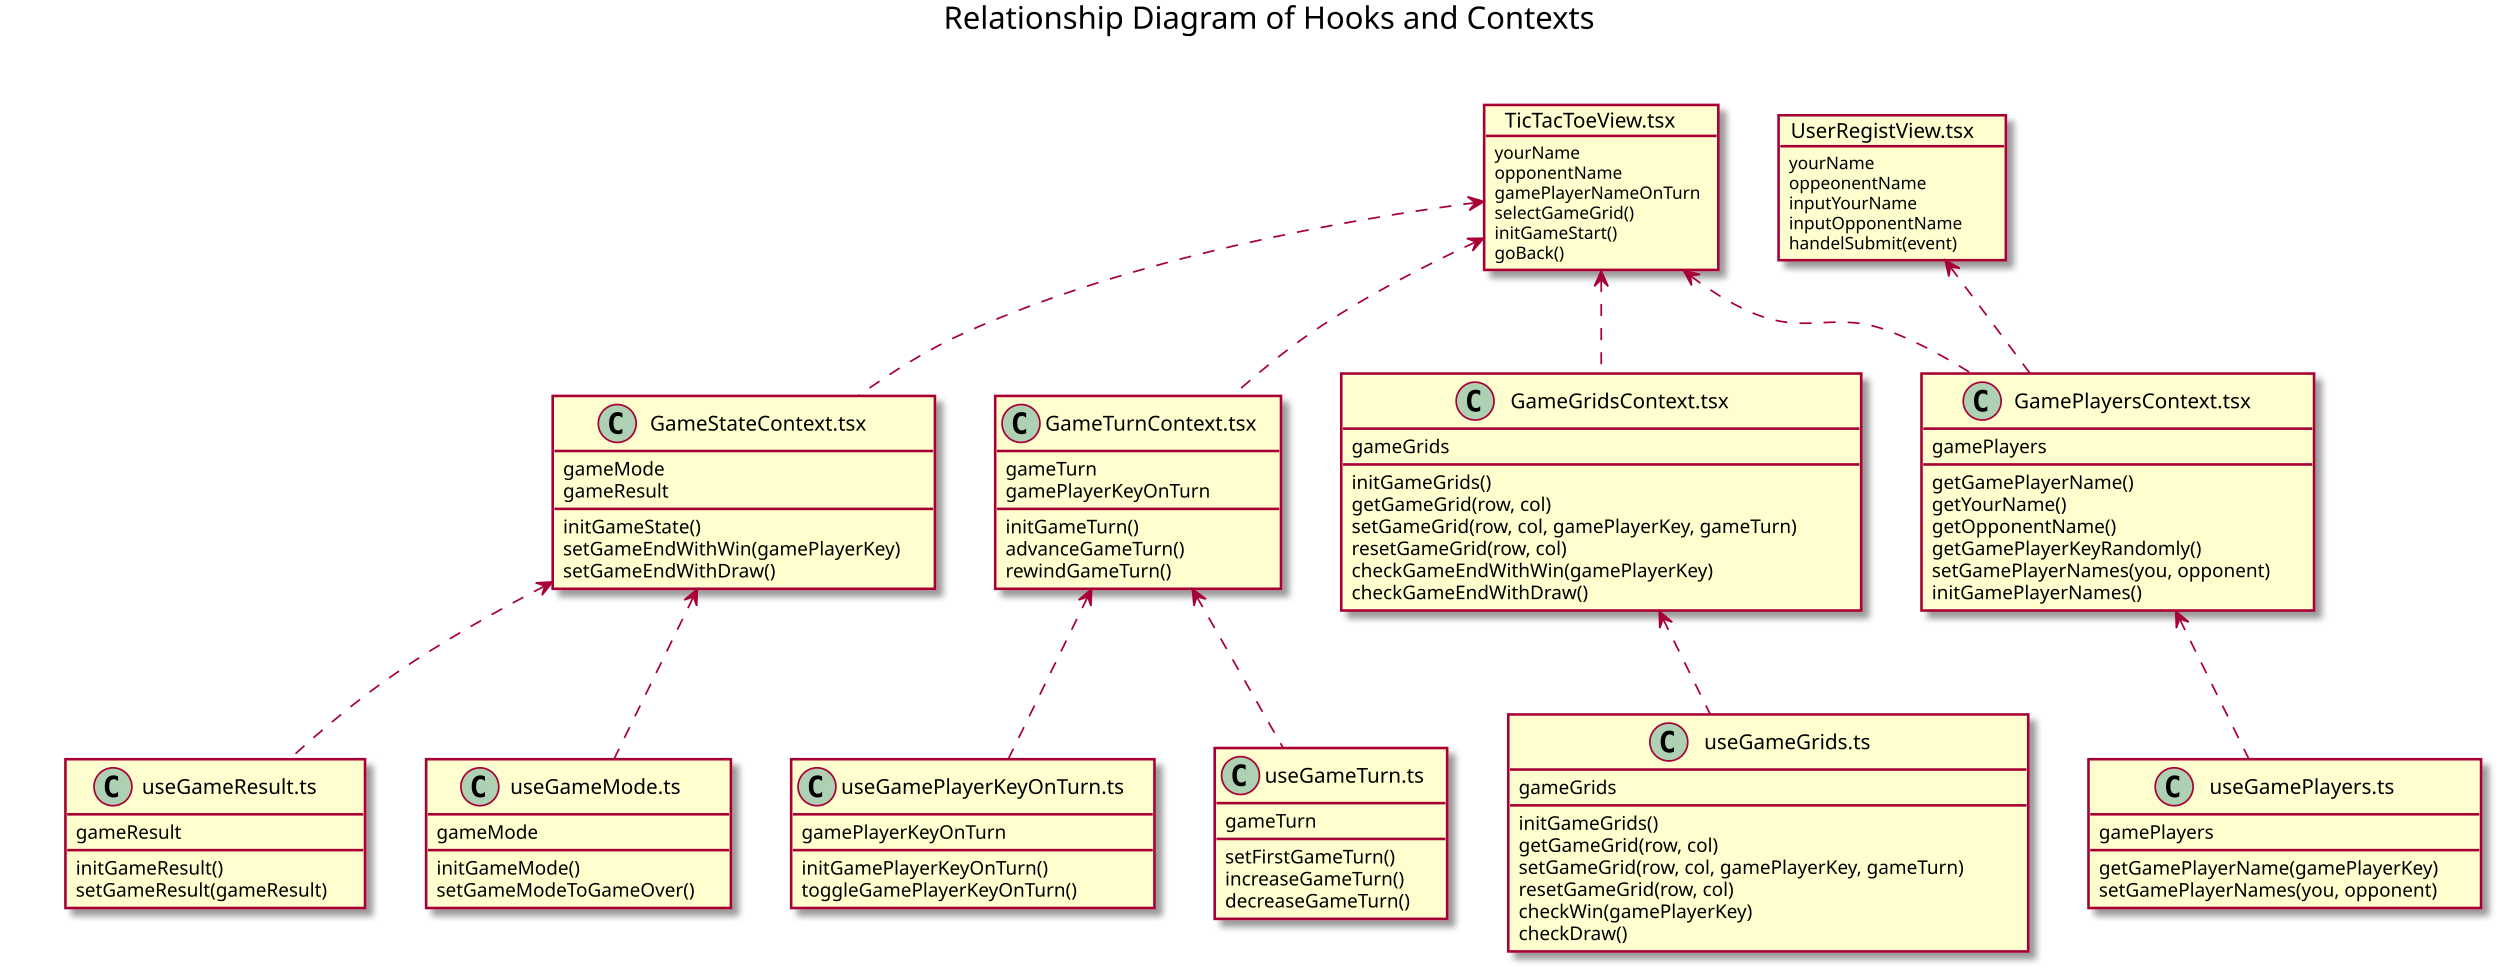
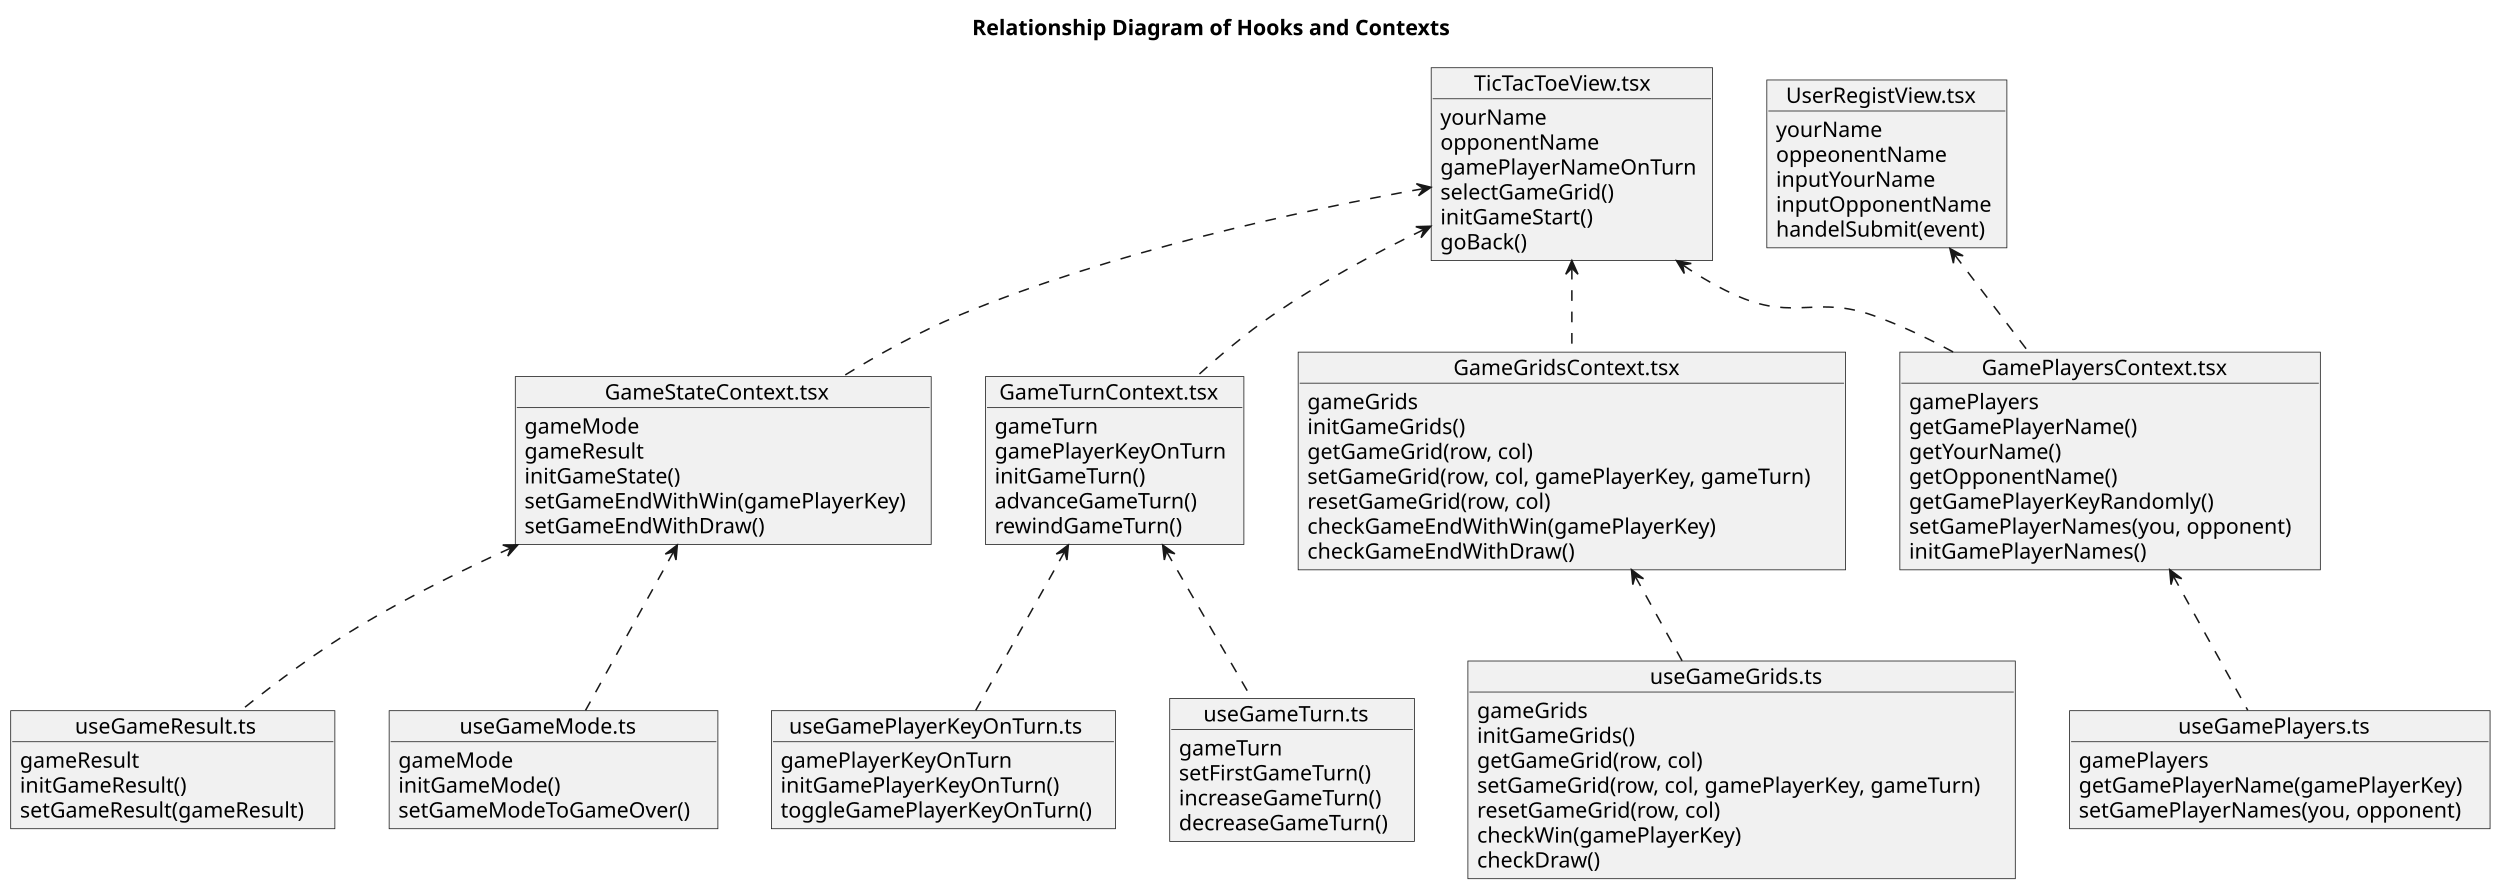
- <svg xmlns="http://www.w3.org/2000/svg" contentScriptType="application/ecmascript" contentStyleType="text/css" height="563px" preserveAspectRatio="none" style="width:1452px;height:563px;" version="1.1" viewBox="0 0 1452 563" width="1452px" zoomAndPan="magnify">
-   <defs>
-     <filter height="300%" id="fveenha0bx0dg" width="300%" x="-1" y="-1">
-       <feGaussianBlur result="blurOut" stdDeviation="2.0" />
-       <feColorMatrix in="blurOut" result="blurOut2" type="matrix" values="0 0 0 0 0 0 0 0 0 0 0 0 0 0 0 0 0 0 .4 0" />
-       <feOffset dx="4.0" dy="4.0" in="blurOut2" result="blurOut3" />
-       <feBlend in="SourceGraphic" in2="blurOut3" mode="normal" />
-     </filter>
-   </defs>
+ <svg xmlns="http://www.w3.org/2000/svg" contentStyleType="text/css" height="581px" preserveAspectRatio="none" style="width:1635px;height:581px;background:#FFFFFF;" version="1.1" viewBox="0 0 1635 581" width="1635px" zoomAndPan="magnify">
+   <defs />
  <g>
-     <text fill="#000000" font-family="sans-serif" font-size="18" lengthAdjust="spacingAndGlyphs" textLength="395" x="548" y="16.708">Relationship Diagram of Hooks and Contexts</text>
-     <rect fill="#FEFECE" filter="url(#fveenha0bx0dg)" height="84.172" style="stroke: #A80036; stroke-width: 1.5;" width="132" x="1033" y="66.953" />
-     <text fill="#000000" font-family="sans-serif" font-size="12" lengthAdjust="spacingAndGlyphs" textLength="118" x="1040" y="80.092">UserRegistView.tsx</text>
-     <line style="stroke: #A80036; stroke-width: 1.5;" x1="1034" x2="1164" y1="84.922" y2="84.922" />
-     <text fill="#000000" font-family="sans-serif" font-size="10" lengthAdjust="spacingAndGlyphs" textLength="52" x="1039" y="98.204">yourName</text>
-     <text fill="#000000" font-family="sans-serif" font-size="10" lengthAdjust="spacingAndGlyphs" textLength="82" x="1039" y="109.845">oppeonentName</text>
-     <text fill="#000000" font-family="sans-serif" font-size="10" lengthAdjust="spacingAndGlyphs" textLength="77" x="1039" y="121.485">inputYourName</text>
-     <text fill="#000000" font-family="sans-serif" font-size="10" lengthAdjust="spacingAndGlyphs" textLength="102" x="1039" y="133.126">inputOpponentName</text>
-     <text fill="#000000" font-family="sans-serif" font-size="10" lengthAdjust="spacingAndGlyphs" textLength="103" x="1039" y="144.767">handelSubmit(event)</text>
-     <rect fill="#FEFECE" filter="url(#fveenha0bx0dg)" height="95.812" style="stroke: #A80036; stroke-width: 1.5;" width="136" x="862" y="60.953" />
-     <text fill="#000000" font-family="sans-serif" font-size="12" lengthAdjust="spacingAndGlyphs" textLength="112" x="874" y="74.092">TicTacToeView.tsx</text>
-     <line style="stroke: #A80036; stroke-width: 1.5;" x1="863" x2="997" y1="78.922" y2="78.922" />
-     <text fill="#000000" font-family="sans-serif" font-size="10" lengthAdjust="spacingAndGlyphs" textLength="52" x="868" y="92.204">yourName</text>
-     <text fill="#000000" font-family="sans-serif" font-size="10" lengthAdjust="spacingAndGlyphs" textLength="76" x="868" y="103.845">opponentName</text>
-     <text fill="#000000" font-family="sans-serif" font-size="10" lengthAdjust="spacingAndGlyphs" textLength="124" x="868" y="115.485">gamePlayerNameOnTurn</text>
-     <text fill="#000000" font-family="sans-serif" font-size="10" lengthAdjust="spacingAndGlyphs" textLength="86" x="868" y="127.126">selectGameGrid()</text>
-     <text fill="#000000" font-family="sans-serif" font-size="10" lengthAdjust="spacingAndGlyphs" textLength="77" x="868" y="138.767">initGameStart()</text>
-     <text fill="#000000" font-family="sans-serif" font-size="10" lengthAdjust="spacingAndGlyphs" textLength="43" x="868" y="150.407">goBack()</text>
-     <rect fill="#FEFECE" filter="url(#fveenha0bx0dg)" height="137.633" id="GameGridsContext" style="stroke: #A80036; stroke-width: 1.5;" width="302" x="779" y="216.953" />
-     <ellipse cx="856.75" cy="232.953" fill="#ADD1B2" rx="11" ry="11" style="stroke: #A80036; stroke-width: 1.0;" />
-     <path d="M859.719,238.594 Q859.141,238.891 858.5,239.031 Q857.859,239.188 857.156,239.188 Q854.656,239.188 853.328,237.547 Q852.016,235.891 852.016,232.766 Q852.016,229.641 853.328,227.984 Q854.656,226.328 857.156,226.328 Q857.859,226.328 858.5,226.484 Q859.156,226.641 859.719,226.938 L859.719,229.656 Q859.094,229.078 858.5,228.812 Q857.906,228.531 857.281,228.531 Q855.938,228.531 855.25,229.609 Q854.562,230.672 854.562,232.766 Q854.562,234.859 855.25,235.938 Q855.938,237 857.281,237 Q857.906,237 858.5,236.734 Q859.094,236.453 859.719,235.875 L859.719,238.594 Z " />
-     <text fill="#000000" font-family="sans-serif" font-size="12" lengthAdjust="spacingAndGlyphs" textLength="138" x="877.25" y="237.107">GameGridsContext.tsx</text>
-     <line style="stroke: #A80036; stroke-width: 1.5;" x1="780" x2="1080" y1="248.953" y2="248.953" />
-     <text fill="#000000" font-family="sans-serif" font-size="11" lengthAdjust="spacingAndGlyphs" textLength="63" x="785" y="263.164">gameGrids</text>
-     <line style="stroke: #A80036; stroke-width: 1.5;" x1="780" x2="1080" y1="269.758" y2="269.758" />
-     <text fill="#000000" font-family="sans-serif" font-size="11" lengthAdjust="spacingAndGlyphs" textLength="90" x="785" y="283.968">initGameGrids()</text>
-     <text fill="#000000" font-family="sans-serif" font-size="11" lengthAdjust="spacingAndGlyphs" textLength="129" x="785" y="296.773">getGameGrid(row, col)</text>
-     <text fill="#000000" font-family="sans-serif" font-size="11" lengthAdjust="spacingAndGlyphs" textLength="290" x="785" y="309.578">setGameGrid(row, col, gamePlayerKey, gameTurn)</text>
-     <text fill="#000000" font-family="sans-serif" font-size="11" lengthAdjust="spacingAndGlyphs" textLength="141" x="785" y="322.382">resetGameGrid(row, col)</text>
-     <text fill="#000000" font-family="sans-serif" font-size="11" lengthAdjust="spacingAndGlyphs" textLength="224" x="785" y="335.187">checkGameEndWithWin(gamePlayerKey)</text>
-     <text fill="#000000" font-family="sans-serif" font-size="11" lengthAdjust="spacingAndGlyphs" textLength="147" x="785" y="347.992">checkGameEndWithDraw()</text>
-     <rect fill="#FEFECE" filter="url(#fveenha0bx0dg)" height="137.633" id="GamePlayersContext" style="stroke: #A80036; stroke-width: 1.5;" width="228" x="1116" y="216.953" />
-     <ellipse cx="1151.25" cy="232.953" fill="#ADD1B2" rx="11" ry="11" style="stroke: #A80036; stroke-width: 1.0;" />
-     <path d="M1154.219,238.594 Q1153.641,238.891 1153,239.031 Q1152.359,239.188 1151.656,239.188 Q1149.156,239.188 1147.828,237.547 Q1146.516,235.891 1146.516,232.766 Q1146.516,229.641 1147.828,227.984 Q1149.156,226.328 1151.656,226.328 Q1152.359,226.328 1153,226.484 Q1153.656,226.641 1154.219,226.938 L1154.219,229.656 Q1153.594,229.078 1153,228.812 Q1152.406,228.531 1151.781,228.531 Q1150.438,228.531 1149.75,229.609 Q1149.062,230.672 1149.062,232.766 Q1149.062,234.859 1149.75,235.938 Q1150.438,237 1151.781,237 Q1152.406,237 1153,236.734 Q1153.594,236.453 1154.219,235.875 L1154.219,238.594 Z " />
-     <text fill="#000000" font-family="sans-serif" font-size="12" lengthAdjust="spacingAndGlyphs" textLength="151" x="1169.75" y="237.107">GamePlayersContext.tsx</text>
-     <line style="stroke: #A80036; stroke-width: 1.5;" x1="1117" x2="1343" y1="248.953" y2="248.953" />
-     <text fill="#000000" font-family="sans-serif" font-size="11" lengthAdjust="spacingAndGlyphs" textLength="74" x="1122" y="263.164">gamePlayers</text>
-     <line style="stroke: #A80036; stroke-width: 1.5;" x1="1117" x2="1343" y1="269.758" y2="269.758" />
-     <text fill="#000000" font-family="sans-serif" font-size="11" lengthAdjust="spacingAndGlyphs" textLength="128" x="1122" y="283.968">getGamePlayerName()</text>
-     <text fill="#000000" font-family="sans-serif" font-size="11" lengthAdjust="spacingAndGlyphs" textLength="85" x="1122" y="296.773">getYourName()</text>
-     <text fill="#000000" font-family="sans-serif" font-size="11" lengthAdjust="spacingAndGlyphs" textLength="114" x="1122" y="309.578">getOpponentName()</text>
-     <text fill="#000000" font-family="sans-serif" font-size="11" lengthAdjust="spacingAndGlyphs" textLength="170" x="1122" y="322.382">getGamePlayerKeyRandomly()</text>
-     <text fill="#000000" font-family="sans-serif" font-size="11" lengthAdjust="spacingAndGlyphs" textLength="216" x="1122" y="335.187">setGamePlayerNames(you, opponent)</text>
-     <text fill="#000000" font-family="sans-serif" font-size="11" lengthAdjust="spacingAndGlyphs" textLength="134" x="1122" y="347.992">initGamePlayerNames()</text>
-     <rect fill="#FEFECE" filter="url(#fveenha0bx0dg)" height="112.023" id="GameStateContext" style="stroke: #A80036; stroke-width: 1.5;" width="222" x="321" y="229.953" />
-     <ellipse cx="358.5" cy="245.953" fill="#ADD1B2" rx="11" ry="11" style="stroke: #A80036; stroke-width: 1.0;" />
-     <path d="M361.469,251.594 Q360.891,251.891 360.25,252.031 Q359.609,252.188 358.906,252.188 Q356.406,252.188 355.078,250.547 Q353.766,248.891 353.766,245.766 Q353.766,242.641 355.078,240.984 Q356.406,239.328 358.906,239.328 Q359.609,239.328 360.25,239.484 Q360.906,239.641 361.469,239.938 L361.469,242.656 Q360.844,242.078 360.25,241.812 Q359.656,241.531 359.031,241.531 Q357.688,241.531 357,242.609 Q356.312,243.672 356.312,245.766 Q356.312,247.859 357,248.938 Q357.688,250 359.031,250 Q359.656,250 360.25,249.734 Q360.844,249.453 361.469,248.875 L361.469,251.594 Z " />
-     <text fill="#000000" font-family="sans-serif" font-size="12" lengthAdjust="spacingAndGlyphs" textLength="140" x="377.5" y="250.107">GameStateContext.tsx</text>
-     <line style="stroke: #A80036; stroke-width: 1.5;" x1="322" x2="542" y1="261.953" y2="261.953" />
-     <text fill="#000000" font-family="sans-serif" font-size="11" lengthAdjust="spacingAndGlyphs" textLength="62" x="327" y="276.164">gameMode</text>
-     <text fill="#000000" font-family="sans-serif" font-size="11" lengthAdjust="spacingAndGlyphs" textLength="67" x="327" y="288.968">gameResult</text>
-     <line style="stroke: #A80036; stroke-width: 1.5;" x1="322" x2="542" y1="295.562" y2="295.562" />
-     <text fill="#000000" font-family="sans-serif" font-size="11" lengthAdjust="spacingAndGlyphs" textLength="89" x="327" y="309.773">initGameState()</text>
-     <text fill="#000000" font-family="sans-serif" font-size="11" lengthAdjust="spacingAndGlyphs" textLength="210" x="327" y="322.578">setGameEndWithWin(gamePlayerKey)</text>
-     <text fill="#000000" font-family="sans-serif" font-size="11" lengthAdjust="spacingAndGlyphs" textLength="133" x="327" y="335.382">setGameEndWithDraw()</text>
-     <rect fill="#FEFECE" filter="url(#fveenha0bx0dg)" height="112.023" id="GameTurnContext" style="stroke: #A80036; stroke-width: 1.5;" width="166" x="578" y="229.953" />
-     <ellipse cx="593" cy="245.953" fill="#ADD1B2" rx="11" ry="11" style="stroke: #A80036; stroke-width: 1.0;" />
-     <path d="M595.969,251.594 Q595.391,251.891 594.75,252.031 Q594.109,252.188 593.406,252.188 Q590.906,252.188 589.578,250.547 Q588.266,248.891 588.266,245.766 Q588.266,242.641 589.578,240.984 Q590.906,239.328 593.406,239.328 Q594.109,239.328 594.75,239.484 Q595.406,239.641 595.969,239.938 L595.969,242.656 Q595.344,242.078 594.75,241.812 Q594.156,241.531 593.531,241.531 Q592.188,241.531 591.5,242.609 Q590.812,243.672 590.812,245.766 Q590.812,247.859 591.5,248.938 Q592.188,250 593.531,250 Q594.156,250 594.75,249.734 Q595.344,249.453 595.969,248.875 L595.969,251.594 Z " />
-     <text fill="#000000" font-family="sans-serif" font-size="12" lengthAdjust="spacingAndGlyphs" textLength="134" x="607" y="250.107">GameTurnContext.tsx</text>
-     <line style="stroke: #A80036; stroke-width: 1.5;" x1="579" x2="743" y1="261.953" y2="261.953" />
-     <text fill="#000000" font-family="sans-serif" font-size="11" lengthAdjust="spacingAndGlyphs" textLength="58" x="584" y="276.164">gameTurn</text>
-     <text fill="#000000" font-family="sans-serif" font-size="11" lengthAdjust="spacingAndGlyphs" textLength="129" x="584" y="288.968">gamePlayerKeyOnTurn</text>
-     <line style="stroke: #A80036; stroke-width: 1.5;" x1="579" x2="743" y1="295.562" y2="295.562" />
-     <text fill="#000000" font-family="sans-serif" font-size="11" lengthAdjust="spacingAndGlyphs" textLength="85" x="584" y="309.773">initGameTurn()</text>
-     <text fill="#000000" font-family="sans-serif" font-size="11" lengthAdjust="spacingAndGlyphs" textLength="115" x="584" y="322.578">advanceGameTurn()</text>
-     <text fill="#000000" font-family="sans-serif" font-size="11" lengthAdjust="spacingAndGlyphs" textLength="106" x="584" y="335.382">rewindGameTurn()</text>
-     <rect fill="#FEFECE" filter="url(#fveenha0bx0dg)" height="137.633" id="useGameGrids" style="stroke: #A80036; stroke-width: 1.5;" width="302" x="876" y="414.953" />
-     <ellipse cx="969.25" cy="430.953" fill="#ADD1B2" rx="11" ry="11" style="stroke: #A80036; stroke-width: 1.0;" />
-     <path d="M972.219,436.594 Q971.641,436.891 971,437.031 Q970.359,437.188 969.656,437.188 Q967.156,437.188 965.828,435.547 Q964.516,433.891 964.516,430.766 Q964.516,427.641 965.828,425.984 Q967.156,424.328 969.656,424.328 Q970.359,424.328 971,424.484 Q971.656,424.641 972.219,424.938 L972.219,427.656 Q971.594,427.078 971,426.812 Q970.406,426.531 969.781,426.531 Q968.438,426.531 967.75,427.609 Q967.062,428.672 967.062,430.766 Q967.062,432.859 967.75,433.938 Q968.438,435 969.781,435 Q970.406,435 971,434.734 Q971.594,434.453 972.219,433.875 L972.219,436.594 Z " />
-     <text fill="#000000" font-family="sans-serif" font-size="12" lengthAdjust="spacingAndGlyphs" textLength="107" x="989.75" y="435.107">useGameGrids.ts</text>
-     <line style="stroke: #A80036; stroke-width: 1.5;" x1="877" x2="1177" y1="446.953" y2="446.953" />
-     <text fill="#000000" font-family="sans-serif" font-size="11" lengthAdjust="spacingAndGlyphs" textLength="63" x="882" y="461.164">gameGrids</text>
-     <line style="stroke: #A80036; stroke-width: 1.5;" x1="877" x2="1177" y1="467.758" y2="467.758" />
-     <text fill="#000000" font-family="sans-serif" font-size="11" lengthAdjust="spacingAndGlyphs" textLength="90" x="882" y="481.968">initGameGrids()</text>
-     <text fill="#000000" font-family="sans-serif" font-size="11" lengthAdjust="spacingAndGlyphs" textLength="129" x="882" y="494.773">getGameGrid(row, col)</text>
-     <text fill="#000000" font-family="sans-serif" font-size="11" lengthAdjust="spacingAndGlyphs" textLength="290" x="882" y="507.578">setGameGrid(row, col, gamePlayerKey, gameTurn)</text>
-     <text fill="#000000" font-family="sans-serif" font-size="11" lengthAdjust="spacingAndGlyphs" textLength="141" x="882" y="520.382">resetGameGrid(row, col)</text>
-     <text fill="#000000" font-family="sans-serif" font-size="11" lengthAdjust="spacingAndGlyphs" textLength="146" x="882" y="533.187">checkWin(gamePlayerKey)</text>
-     <text fill="#000000" font-family="sans-serif" font-size="11" lengthAdjust="spacingAndGlyphs" textLength="69" x="882" y="545.992">checkDraw()</text>
-     <rect fill="#FEFECE" filter="url(#fveenha0bx0dg)" height="86.414" id="useGamePlayers" style="stroke: #A80036; stroke-width: 1.5;" width="228" x="1213" y="440.953" />
-     <ellipse cx="1262.75" cy="456.953" fill="#ADD1B2" rx="11" ry="11" style="stroke: #A80036; stroke-width: 1.0;" />
-     <path d="M1265.719,462.594 Q1265.141,462.891 1264.5,463.031 Q1263.859,463.188 1263.156,463.188 Q1260.656,463.188 1259.328,461.547 Q1258.016,459.891 1258.016,456.766 Q1258.016,453.641 1259.328,451.984 Q1260.656,450.328 1263.156,450.328 Q1263.859,450.328 1264.5,450.484 Q1265.156,450.641 1265.719,450.938 L1265.719,453.656 Q1265.094,453.078 1264.5,452.812 Q1263.906,452.531 1263.281,452.531 Q1261.938,452.531 1261.25,453.609 Q1260.562,454.672 1260.562,456.766 Q1260.562,458.859 1261.25,459.938 Q1261.938,461 1263.281,461 Q1263.906,461 1264.5,460.734 Q1265.094,460.453 1265.719,459.875 L1265.719,462.594 Z " />
-     <text fill="#000000" font-family="sans-serif" font-size="12" lengthAdjust="spacingAndGlyphs" textLength="120" x="1283.25" y="461.107">useGamePlayers.ts</text>
-     <line style="stroke: #A80036; stroke-width: 1.5;" x1="1214" x2="1440" y1="472.953" y2="472.953" />
-     <text fill="#000000" font-family="sans-serif" font-size="11" lengthAdjust="spacingAndGlyphs" textLength="74" x="1219" y="487.164">gamePlayers</text>
-     <line style="stroke: #A80036; stroke-width: 1.5;" x1="1214" x2="1440" y1="493.758" y2="493.758" />
-     <text fill="#000000" font-family="sans-serif" font-size="11" lengthAdjust="spacingAndGlyphs" textLength="215" x="1219" y="507.968">getGamePlayerName(gamePlayerKey)</text>
-     <text fill="#000000" font-family="sans-serif" font-size="11" lengthAdjust="spacingAndGlyphs" textLength="216" x="1219" y="520.773">setGamePlayerNames(you, opponent)</text>
-     <rect fill="#FEFECE" filter="url(#fveenha0bx0dg)" height="86.414" id="useGameMode" style="stroke: #A80036; stroke-width: 1.5;" width="177" x="247.5" y="440.953" />
-     <ellipse cx="278.7" cy="456.953" fill="#ADD1B2" rx="11" ry="11" style="stroke: #A80036; stroke-width: 1.0;" />
-     <path d="M281.669,462.594 Q281.091,462.891 280.45,463.031 Q279.809,463.188 279.106,463.188 Q276.606,463.188 275.278,461.547 Q273.966,459.891 273.966,456.766 Q273.966,453.641 275.278,451.984 Q276.606,450.328 279.106,450.328 Q279.809,450.328 280.45,450.484 Q281.106,450.641 281.669,450.938 L281.669,453.656 Q281.044,453.078 280.45,452.812 Q279.856,452.531 279.231,452.531 Q277.887,452.531 277.2,453.609 Q276.512,454.672 276.512,456.766 Q276.512,458.859 277.2,459.938 Q277.887,461 279.231,461 Q279.856,461 280.45,460.734 Q281.044,460.453 281.669,459.875 L281.669,462.594 Z " />
-     <text fill="#000000" font-family="sans-serif" font-size="12" lengthAdjust="spacingAndGlyphs" textLength="109" x="296.3" y="461.107">useGameMode.ts</text>
-     <line style="stroke: #A80036; stroke-width: 1.5;" x1="248.5" x2="423.5" y1="472.953" y2="472.953" />
-     <text fill="#000000" font-family="sans-serif" font-size="11" lengthAdjust="spacingAndGlyphs" textLength="62" x="253.5" y="487.164">gameMode</text>
-     <line style="stroke: #A80036; stroke-width: 1.5;" x1="248.5" x2="423.5" y1="493.758" y2="493.758" />
-     <text fill="#000000" font-family="sans-serif" font-size="11" lengthAdjust="spacingAndGlyphs" textLength="89" x="253.5" y="507.968">initGameMode()</text>
-     <text fill="#000000" font-family="sans-serif" font-size="11" lengthAdjust="spacingAndGlyphs" textLength="165" x="253.5" y="520.773">setGameModeToGameOver()</text>
-     <rect fill="#FEFECE" filter="url(#fveenha0bx0dg)" height="86.414" id="useGameResult" style="stroke: #A80036; stroke-width: 1.5;" width="174" x="38" y="440.953" />
-     <ellipse cx="65.6" cy="456.953" fill="#ADD1B2" rx="11" ry="11" style="stroke: #A80036; stroke-width: 1.0;" />
-     <path d="M68.569,462.594 Q67.991,462.891 67.35,463.031 Q66.709,463.188 66.006,463.188 Q63.506,463.188 62.178,461.547 Q60.866,459.891 60.866,456.766 Q60.866,453.641 62.178,451.984 Q63.506,450.328 66.006,450.328 Q66.709,450.328 67.35,450.484 Q68.006,450.641 68.569,450.938 L68.569,453.656 Q67.944,453.078 67.35,452.812 Q66.756,452.531 66.131,452.531 Q64.787,452.531 64.1,453.609 Q63.413,454.672 63.413,456.766 Q63.413,458.859 64.1,459.938 Q64.787,461 66.131,461 Q66.756,461 67.35,460.734 Q67.944,460.453 68.569,459.875 L68.569,462.594 Z " />
-     <text fill="#000000" font-family="sans-serif" font-size="12" lengthAdjust="spacingAndGlyphs" textLength="114" x="82.4" y="461.107">useGameResult.ts</text>
-     <line style="stroke: #A80036; stroke-width: 1.5;" x1="39" x2="211" y1="472.953" y2="472.953" />
-     <text fill="#000000" font-family="sans-serif" font-size="11" lengthAdjust="spacingAndGlyphs" textLength="67" x="44" y="487.164">gameResult</text>
-     <line style="stroke: #A80036; stroke-width: 1.5;" x1="39" x2="211" y1="493.758" y2="493.758" />
-     <text fill="#000000" font-family="sans-serif" font-size="11" lengthAdjust="spacingAndGlyphs" textLength="94" x="44" y="507.968">initGameResult()</text>
-     <text fill="#000000" font-family="sans-serif" font-size="11" lengthAdjust="spacingAndGlyphs" textLength="162" x="44" y="520.773">setGameResult(gameResult)</text>
-     <rect fill="#FEFECE" filter="url(#fveenha0bx0dg)" height="99.219" id="useGameTurn" style="stroke: #A80036; stroke-width: 1.5;" width="135" x="705.5" y="434.453" />
-     <ellipse cx="720.5" cy="450.453" fill="#ADD1B2" rx="11" ry="11" style="stroke: #A80036; stroke-width: 1.0;" />
-     <path d="M723.469,456.094 Q722.891,456.391 722.25,456.531 Q721.609,456.688 720.906,456.688 Q718.406,456.688 717.078,455.047 Q715.766,453.391 715.766,450.266 Q715.766,447.141 717.078,445.484 Q718.406,443.828 720.906,443.828 Q721.609,443.828 722.25,443.984 Q722.906,444.141 723.469,444.438 L723.469,447.156 Q722.844,446.578 722.25,446.312 Q721.656,446.031 721.031,446.031 Q719.688,446.031 719,447.109 Q718.312,448.172 718.312,450.266 Q718.312,452.359 719,453.438 Q719.688,454.5 721.031,454.5 Q721.656,454.5 722.25,454.234 Q722.844,453.953 723.469,453.375 L723.469,456.094 Z " />
-     <text fill="#000000" font-family="sans-serif" font-size="12" lengthAdjust="spacingAndGlyphs" textLength="103" x="734.5" y="454.607">useGameTurn.ts</text>
-     <line style="stroke: #A80036; stroke-width: 1.5;" x1="706.5" x2="839.5" y1="466.453" y2="466.453" />
-     <text fill="#000000" font-family="sans-serif" font-size="11" lengthAdjust="spacingAndGlyphs" textLength="58" x="711.5" y="480.664">gameTurn</text>
-     <line style="stroke: #A80036; stroke-width: 1.5;" x1="706.5" x2="839.5" y1="487.258" y2="487.258" />
-     <text fill="#000000" font-family="sans-serif" font-size="11" lengthAdjust="spacingAndGlyphs" textLength="111" x="711.5" y="501.468">setFirstGameTurn()</text>
-     <text fill="#000000" font-family="sans-serif" font-size="11" lengthAdjust="spacingAndGlyphs" textLength="117" x="711.5" y="514.273">increaseGameTurn()</text>
-     <text fill="#000000" font-family="sans-serif" font-size="11" lengthAdjust="spacingAndGlyphs" textLength="121" x="711.5" y="527.078">decreaseGameTurn()</text>
-     <rect fill="#FEFECE" filter="url(#fveenha0bx0dg)" height="86.414" id="useGamePlayerKeyOnTurn" style="stroke: #A80036; stroke-width: 1.5;" width="211" x="459.5" y="440.953" />
-     <ellipse cx="474.5" cy="456.953" fill="#ADD1B2" rx="11" ry="11" style="stroke: #A80036; stroke-width: 1.0;" />
-     <path d="M477.469,462.594 Q476.891,462.891 476.25,463.031 Q475.609,463.188 474.906,463.188 Q472.406,463.188 471.078,461.547 Q469.766,459.891 469.766,456.766 Q469.766,453.641 471.078,451.984 Q472.406,450.328 474.906,450.328 Q475.609,450.328 476.25,450.484 Q476.906,450.641 477.469,450.938 L477.469,453.656 Q476.844,453.078 476.25,452.812 Q475.656,452.531 475.031,452.531 Q473.688,452.531 473,453.609 Q472.312,454.672 472.312,456.766 Q472.312,458.859 473,459.938 Q473.688,461 475.031,461 Q475.656,461 476.25,460.734 Q476.844,460.453 477.469,459.875 L477.469,462.594 Z " />
-     <text fill="#000000" font-family="sans-serif" font-size="12" lengthAdjust="spacingAndGlyphs" textLength="179" x="488.5" y="461.107">useGamePlayerKeyOnTurn.ts</text>
-     <line style="stroke: #A80036; stroke-width: 1.5;" x1="460.5" x2="669.5" y1="472.953" y2="472.953" />
-     <text fill="#000000" font-family="sans-serif" font-size="11" lengthAdjust="spacingAndGlyphs" textLength="129" x="465.5" y="487.164">gamePlayerKeyOnTurn</text>
-     <line style="stroke: #A80036; stroke-width: 1.5;" x1="460.5" x2="669.5" y1="493.758" y2="493.758" />
-     <text fill="#000000" font-family="sans-serif" font-size="11" lengthAdjust="spacingAndGlyphs" textLength="156" x="465.5" y="507.968">initGamePlayerKeyOnTurn()</text>
-     <text fill="#000000" font-family="sans-serif" font-size="11" lengthAdjust="spacingAndGlyphs" textLength="174" x="465.5" y="520.773">toggleGamePlayerKeyOnTurn()</text>
-     <path d="M1132.86,155.183 C1146.9,173.943 1163.51,196.123 1178.98,216.793 " fill="none" id="UserRegistView&lt;-GamePlayersContext" style="stroke: #A80036; stroke-width: 1.0; stroke-dasharray: 7.0,7.0;" />
-     <polygon fill="#A80036" points="1129.71,150.983,1131.91,160.583,1132.71,154.983,1138.31,155.783,1129.71,150.983" style="stroke: #A80036; stroke-width: 1.0;" />
-     <path d="M930,162.543 C930,179.613 930,198.823 930,216.863 " fill="none" id="TicTacToeView&lt;-GameGridsContext" style="stroke: #A80036; stroke-width: 1.0; stroke-dasharray: 7.0,7.0;" />
-     <polygon fill="#A80036" points="930,157.313,926,166.313,930,162.313,934,166.313,930,157.313" style="stroke: #A80036; stroke-width: 1.0;" />
-     <path d="M981.97,160.283 C992.56,168.313 1004.12,175.693 1016,180.953 C1050.08,196.043 1064.36,179.203 1099,192.953 C1114.63,199.153 1130.18,207.563 1144.83,216.793 " fill="none" id="TicTacToeView&lt;-GamePlayersContext" style="stroke: #A80036; stroke-width: 1.0; stroke-dasharray: 7.0,7.0;" />
-     <polygon fill="#A80036" points="977.81,157.063,982.471,165.739,981.761,160.127,987.374,159.417,977.81,157.063" style="stroke: #A80036; stroke-width: 1.0;" />
-     <path d="M856.83,117.713 C780.37,127.783 658.23,149.493 561,192.953 C539.4,202.603 517.76,216.163 498.54,229.893 " fill="none" id="TicTacToeView&lt;-GameStateContext" style="stroke: #A80036; stroke-width: 1.0; stroke-dasharray: 7.0,7.0;" />
-     <polygon fill="#A80036" points="861.8,117.063,852.36,114.254,856.841,117.706,853.389,122.187,861.8,117.063" style="stroke: #A80036; stroke-width: 1.0;" />
-     <path d="M856.94,140.603 C826.5,154.743 791.46,172.853 762,192.953 C746.13,203.783 730.19,216.973 715.82,229.933 " fill="none" id="TicTacToeView&lt;-GameTurnContext" style="stroke: #A80036; stroke-width: 1.0; stroke-dasharray: 7.0,7.0;" />
-     <polygon fill="#A80036" points="861.78,138.373,851.932,138.505,857.239,140.465,855.279,145.771,861.78,138.373" style="stroke: #A80036; stroke-width: 1.0;" />
-     <path d="M965.91,359.523 C974.85,377.583 984.41,396.893 993.24,414.743 " fill="none" id="GameGridsContext&lt;-useGameGrids" style="stroke: #A80036; stroke-width: 1.0; stroke-dasharray: 7.0,7.0;" />
-     <polygon fill="#A80036" points="963.65,354.953,964.047,364.794,965.863,359.437,971.221,361.253,963.65,354.953" style="stroke: #A80036; stroke-width: 1.0;" />
-     <path d="M1265.99,359.663 C1279.51,386.993 1294.42,417.123 1306.12,440.763 " fill="none" id="GamePlayersContext&lt;-useGamePlayers" style="stroke: #A80036; stroke-width: 1.0; stroke-dasharray: 7.0,7.0;" />
-     <polygon fill="#A80036" points="1263.65,354.953,1264.047,364.794,1265.863,359.437,1271.22,361.253,1263.65,354.953" style="stroke: #A80036; stroke-width: 1.0;" />
-     <path d="M402.64,346.883 C387.79,377.203 370.12,413.283 356.71,440.673 " fill="none" id="GameStateContext&lt;-useGameMode" style="stroke: #A80036; stroke-width: 1.0; stroke-dasharray: 7.0,7.0;" />
-     <polygon fill="#A80036" points="405,342.073,397.454,348.402,402.804,346.565,404.641,351.915,405,342.073" style="stroke: #A80036; stroke-width: 1.0;" />
-     <path d="M316.32,340.373 C287.33,355.403 256.85,372.683 230,390.953 C208.46,405.613 186.49,424.183 168.26,440.793 " fill="none" id="GameStateContext&lt;-useGameResult" style="stroke: #A80036; stroke-width: 1.0; stroke-dasharray: 7.0,7.0;" />
-     <polygon fill="#A80036" points="320.96,337.973,311.127,338.534,316.514,340.26,314.787,345.647,320.96,337.973" style="stroke: #A80036; stroke-width: 1.0;" />
-     <path d="M631.64,346.883 C616.79,377.203 599.12,413.283 585.71,440.673 " fill="none" id="GameTurnContext&lt;-useGamePlayerKeyOnTurn" style="stroke: #A80036; stroke-width: 1.0; stroke-dasharray: 7.0,7.0;" />
-     <polygon fill="#A80036" points="634,342.073,626.454,348.402,631.804,346.565,633.641,351.915,634,342.073" style="stroke: #A80036; stroke-width: 1.0;" />
-     <path d="M695.05,346.533 C711.09,374.613 730,407.703 745.17,434.253 " fill="none" id="GameTurnContext&lt;-useGameTurn" style="stroke: #A80036; stroke-width: 1.0; stroke-dasharray: 7.0,7.0;" />
-     <polygon fill="#A80036" points="692.5,342.073,693.499,351.871,694.984,346.413,700.442,347.897,692.5,342.073" style="stroke: #A80036; stroke-width: 1.0;" />
+     <text fill="#000000" font-family="sans-serif" font-size="14" font-weight="bold" lengthAdjust="spacing" textLength="350" x="635.75" y="22.995">Relationship Diagram of Hooks and Contexts</text>
+     <g id="elem_UserRegistView">
+       <rect fill="#F1F1F1" height="109.781" style="stroke:#181818;stroke-width:0.5;" width="157" x="1155.5" y="52.297" />
+       <text fill="#000000" font-family="sans-serif" font-size="14" lengthAdjust="spacing" textLength="132" x="1168" y="67.292">UserRegistView.tsx</text>
+       <line style="stroke:#181818;stroke-width:0.5;" x1="1156.5" x2="1311.5" y1="72.594" y2="72.594" />
+       <text fill="#000000" font-family="sans-serif" font-size="14" lengthAdjust="spacing" textLength="70" x="1161.5" y="89.589">yourName</text>
+       <text fill="#000000" font-family="sans-serif" font-size="14" lengthAdjust="spacing" textLength="117" x="1161.5" y="105.886">oppeonentName</text>
+       <text fill="#000000" font-family="sans-serif" font-size="14" lengthAdjust="spacing" textLength="107" x="1161.5" y="122.183">inputYourName</text>
+       <text fill="#000000" font-family="sans-serif" font-size="14" lengthAdjust="spacing" textLength="145" x="1161.5" y="138.48">inputOpponentName</text>
+       <text fill="#000000" font-family="sans-serif" font-size="14" lengthAdjust="spacing" textLength="144" x="1161.5" y="154.776">handelSubmit(event)</text>
+     </g>
+     <g id="elem_TicTacToeView">
+       <rect fill="#F1F1F1" height="126.078" style="stroke:#181818;stroke-width:0.5;" width="184" x="936" y="44.297" />
+       <text fill="#000000" font-family="sans-serif" font-size="14" lengthAdjust="spacing" textLength="128" x="964" y="59.292">TicTacToeView.tsx</text>
+       <line style="stroke:#181818;stroke-width:0.5;" x1="937" x2="1119" y1="64.594" y2="64.594" />
+       <text fill="#000000" font-family="sans-serif" font-size="14" lengthAdjust="spacing" textLength="70" x="942" y="81.589">yourName</text>
+       <text fill="#000000" font-family="sans-serif" font-size="14" lengthAdjust="spacing" textLength="108" x="942" y="97.886">opponentName</text>
+       <text fill="#000000" font-family="sans-serif" font-size="14" lengthAdjust="spacing" textLength="172" x="942" y="114.183">gamePlayerNameOnTurn</text>
+       <text fill="#000000" font-family="sans-serif" font-size="14" lengthAdjust="spacing" textLength="121" x="942" y="130.48">selectGameGrid()</text>
+       <text fill="#000000" font-family="sans-serif" font-size="14" lengthAdjust="spacing" textLength="103" x="942" y="146.776">initGameStart()</text>
+       <text fill="#000000" font-family="sans-serif" font-size="14" lengthAdjust="spacing" textLength="62" x="942" y="163.073">goBack()</text>
+     </g>
+     <g id="elem_GameGridsContext">
+       <rect fill="#F1F1F1" height="142.375" style="stroke:#181818;stroke-width:0.5;" width="358" x="849" y="230.297" />
+       <text fill="#000000" font-family="sans-serif" font-size="14" lengthAdjust="spacing" textLength="155" x="950.5" y="245.292">GameGridsContext.tsx</text>
+       <line style="stroke:#181818;stroke-width:0.5;" x1="850" x2="1206" y1="250.594" y2="250.594" />
+       <text fill="#000000" font-family="sans-serif" font-size="14" lengthAdjust="spacing" textLength="75" x="855" y="267.589">gameGrids</text>
+       <text fill="#000000" font-family="sans-serif" font-size="14" lengthAdjust="spacing" textLength="107" x="855" y="283.886">initGameGrids()</text>
+       <text fill="#000000" font-family="sans-serif" font-size="14" lengthAdjust="spacing" textLength="155" x="855" y="300.183">getGameGrid(row, col)</text>
+       <text fill="#000000" font-family="sans-serif" font-size="14" lengthAdjust="spacing" textLength="346" x="855" y="316.479">setGameGrid(row, col, gamePlayerKey, gameTurn)</text>
+       <text fill="#000000" font-family="sans-serif" font-size="14" lengthAdjust="spacing" textLength="168" x="855" y="332.776">resetGameGrid(row, col)</text>
+       <text fill="#000000" font-family="sans-serif" font-size="14" lengthAdjust="spacing" textLength="280" x="855" y="349.073">checkGameEndWithWin(gamePlayerKey)</text>
+       <text fill="#000000" font-family="sans-serif" font-size="14" lengthAdjust="spacing" textLength="185" x="855" y="365.37">checkGameEndWithDraw()</text>
+     </g>
+     <g id="elem_GamePlayersContext">
+       <rect fill="#F1F1F1" height="142.375" style="stroke:#181818;stroke-width:0.5;" width="275" x="1242.5" y="230.297" />
+       <text fill="#000000" font-family="sans-serif" font-size="14" lengthAdjust="spacing" textLength="168" x="1296" y="245.292">GamePlayersContext.tsx</text>
+       <line style="stroke:#181818;stroke-width:0.5;" x1="1243.5" x2="1516.5" y1="250.594" y2="250.594" />
+       <text fill="#000000" font-family="sans-serif" font-size="14" lengthAdjust="spacing" textLength="88" x="1248.5" y="267.589">gamePlayers</text>
+       <text fill="#000000" font-family="sans-serif" font-size="14" lengthAdjust="spacing" textLength="155" x="1248.5" y="283.886">getGamePlayerName()</text>
+       <text fill="#000000" font-family="sans-serif" font-size="14" lengthAdjust="spacing" textLength="105" x="1248.5" y="300.183">getYourName()</text>
+       <text fill="#000000" font-family="sans-serif" font-size="14" lengthAdjust="spacing" textLength="143" x="1248.5" y="316.479">getOpponentName()</text>
+       <text fill="#000000" font-family="sans-serif" font-size="14" lengthAdjust="spacing" textLength="208" x="1248.5" y="332.776">getGamePlayerKeyRandomly()</text>
+       <text fill="#000000" font-family="sans-serif" font-size="14" lengthAdjust="spacing" textLength="263" x="1248.5" y="349.073">setGamePlayerNames(you, opponent)</text>
+       <text fill="#000000" font-family="sans-serif" font-size="14" lengthAdjust="spacing" textLength="160" x="1248.5" y="365.37">initGamePlayerNames()</text>
+     </g>
+     <g id="elem_GameStateContext">
+       <rect fill="#F1F1F1" height="109.781" style="stroke:#181818;stroke-width:0.5;" width="272" x="337" y="246.297" />
+       <text fill="#000000" font-family="sans-serif" font-size="14" lengthAdjust="spacing" textLength="155" x="395.5" y="261.292">GameStateContext.tsx</text>
+       <line style="stroke:#181818;stroke-width:0.5;" x1="338" x2="608" y1="266.594" y2="266.594" />
+       <text fill="#000000" font-family="sans-serif" font-size="14" lengthAdjust="spacing" textLength="78" x="343" y="283.589">gameMode</text>
+       <text fill="#000000" font-family="sans-serif" font-size="14" lengthAdjust="spacing" textLength="83" x="343" y="299.886">gameResult</text>
+       <text fill="#000000" font-family="sans-serif" font-size="14" lengthAdjust="spacing" textLength="107" x="343" y="316.183">initGameState()</text>
+       <text fill="#000000" font-family="sans-serif" font-size="14" lengthAdjust="spacing" textLength="260" x="343" y="332.479">setGameEndWithWin(gamePlayerKey)</text>
+       <text fill="#000000" font-family="sans-serif" font-size="14" lengthAdjust="spacing" textLength="165" x="343" y="348.776">setGameEndWithDraw()</text>
+     </g>
+     <g id="elem_GameTurnContext">
+       <rect fill="#F1F1F1" height="109.781" style="stroke:#181818;stroke-width:0.5;" width="169" x="644.5" y="246.297" />
+       <text fill="#000000" font-family="sans-serif" font-size="14" lengthAdjust="spacing" textLength="151" x="653.5" y="261.292">GameTurnContext.tsx</text>
+       <line style="stroke:#181818;stroke-width:0.5;" x1="645.5" x2="812.5" y1="266.594" y2="266.594" />
+       <text fill="#000000" font-family="sans-serif" font-size="14" lengthAdjust="spacing" textLength="71" x="650.5" y="283.589">gameTurn</text>
+       <text fill="#000000" font-family="sans-serif" font-size="14" lengthAdjust="spacing" textLength="157" x="650.5" y="299.886">gamePlayerKeyOnTurn</text>
+       <text fill="#000000" font-family="sans-serif" font-size="14" lengthAdjust="spacing" textLength="103" x="650.5" y="316.183">initGameTurn()</text>
+       <text fill="#000000" font-family="sans-serif" font-size="14" lengthAdjust="spacing" textLength="141" x="650.5" y="332.479">advanceGameTurn()</text>
+       <text fill="#000000" font-family="sans-serif" font-size="14" lengthAdjust="spacing" textLength="129" x="650.5" y="348.776">rewindGameTurn()</text>
+     </g>
+     <g id="elem_useGameGrids">
+       <rect fill="#F1F1F1" height="142.375" style="stroke:#181818;stroke-width:0.5;" width="358" x="960" y="432.297" />
+       <text fill="#000000" font-family="sans-serif" font-size="14" lengthAdjust="spacing" textLength="120" x="1079" y="447.292">useGameGrids.ts</text>
+       <line style="stroke:#181818;stroke-width:0.5;" x1="961" x2="1317" y1="452.594" y2="452.594" />
+       <text fill="#000000" font-family="sans-serif" font-size="14" lengthAdjust="spacing" textLength="75" x="966" y="469.589">gameGrids</text>
+       <text fill="#000000" font-family="sans-serif" font-size="14" lengthAdjust="spacing" textLength="107" x="966" y="485.886">initGameGrids()</text>
+       <text fill="#000000" font-family="sans-serif" font-size="14" lengthAdjust="spacing" textLength="155" x="966" y="502.183">getGameGrid(row, col)</text>
+       <text fill="#000000" font-family="sans-serif" font-size="14" lengthAdjust="spacing" textLength="346" x="966" y="518.48">setGameGrid(row, col, gamePlayerKey, gameTurn)</text>
+       <text fill="#000000" font-family="sans-serif" font-size="14" lengthAdjust="spacing" textLength="168" x="966" y="534.776">resetGameGrid(row, col)</text>
+       <text fill="#000000" font-family="sans-serif" font-size="14" lengthAdjust="spacing" textLength="182" x="966" y="551.073">checkWin(gamePlayerKey)</text>
+       <text fill="#000000" font-family="sans-serif" font-size="14" lengthAdjust="spacing" textLength="87" x="966" y="567.37">checkDraw()</text>
+     </g>
+     <g id="elem_useGamePlayers">
+       <rect fill="#F1F1F1" height="77.188" style="stroke:#181818;stroke-width:0.5;" width="275" x="1353.5" y="464.797" />
+       <text fill="#000000" font-family="sans-serif" font-size="14" lengthAdjust="spacing" textLength="133" x="1424.5" y="479.792">useGamePlayers.ts</text>
+       <line style="stroke:#181818;stroke-width:0.5;" x1="1354.5" x2="1627.5" y1="485.094" y2="485.094" />
+       <text fill="#000000" font-family="sans-serif" font-size="14" lengthAdjust="spacing" textLength="88" x="1359.5" y="502.089">gamePlayers</text>
+       <text fill="#000000" font-family="sans-serif" font-size="14" lengthAdjust="spacing" textLength="260" x="1359.5" y="518.386">getGamePlayerName(gamePlayerKey)</text>
+       <text fill="#000000" font-family="sans-serif" font-size="14" lengthAdjust="spacing" textLength="263" x="1359.5" y="534.683">setGamePlayerNames(you, opponent)</text>
+     </g>
+     <g id="elem_useGameMode">
+       <rect fill="#F1F1F1" height="77.188" style="stroke:#181818;stroke-width:0.5;" width="215" x="254.5" y="464.797" />
+       <text fill="#000000" font-family="sans-serif" font-size="14" lengthAdjust="spacing" textLength="123" x="300.5" y="479.792">useGameMode.ts</text>
+       <line style="stroke:#181818;stroke-width:0.5;" x1="255.5" x2="468.5" y1="485.094" y2="485.094" />
+       <text fill="#000000" font-family="sans-serif" font-size="14" lengthAdjust="spacing" textLength="78" x="260.5" y="502.089">gameMode</text>
+       <text fill="#000000" font-family="sans-serif" font-size="14" lengthAdjust="spacing" textLength="110" x="260.5" y="518.386">initGameMode()</text>
+       <text fill="#000000" font-family="sans-serif" font-size="14" lengthAdjust="spacing" textLength="203" x="260.5" y="534.683">setGameModeToGameOver()</text>
+     </g>
+     <g id="elem_useGameResult">
+       <rect fill="#F1F1F1" height="77.188" style="stroke:#181818;stroke-width:0.5;" width="212" x="7" y="464.797" />
+       <text fill="#000000" font-family="sans-serif" font-size="14" lengthAdjust="spacing" textLength="128" x="49" y="479.792">useGameResult.ts</text>
+       <line style="stroke:#181818;stroke-width:0.5;" x1="8" x2="218" y1="485.094" y2="485.094" />
+       <text fill="#000000" font-family="sans-serif" font-size="14" lengthAdjust="spacing" textLength="83" x="13" y="502.089">gameResult</text>
+       <text fill="#000000" font-family="sans-serif" font-size="14" lengthAdjust="spacing" textLength="115" x="13" y="518.386">initGameResult()</text>
+       <text fill="#000000" font-family="sans-serif" font-size="14" lengthAdjust="spacing" textLength="200" x="13" y="534.683">setGameResult(gameResult)</text>
+     </g>
+     <g id="elem_useGameTurn">
+       <rect fill="#F1F1F1" height="93.484" style="stroke:#181818;stroke-width:0.5;" width="160" x="765" y="456.797" />
+       <text fill="#000000" font-family="sans-serif" font-size="14" lengthAdjust="spacing" textLength="116" x="787" y="471.792">useGameTurn.ts</text>
+       <line style="stroke:#181818;stroke-width:0.5;" x1="766" x2="924" y1="477.094" y2="477.094" />
+       <text fill="#000000" font-family="sans-serif" font-size="14" lengthAdjust="spacing" textLength="71" x="771" y="494.089">gameTurn</text>
+       <text fill="#000000" font-family="sans-serif" font-size="14" lengthAdjust="spacing" textLength="134" x="771" y="510.386">setFirstGameTurn()</text>
+       <text fill="#000000" font-family="sans-serif" font-size="14" lengthAdjust="spacing" textLength="142" x="771" y="526.683">increaseGameTurn()</text>
+       <text fill="#000000" font-family="sans-serif" font-size="14" lengthAdjust="spacing" textLength="148" x="771" y="542.98">decreaseGameTurn()</text>
+     </g>
+     <g id="elem_useGamePlayerKeyOnTurn">
+       <rect fill="#F1F1F1" height="77.188" style="stroke:#181818;stroke-width:0.5;" width="225" x="504.5" y="464.797" />
+       <text fill="#000000" font-family="sans-serif" font-size="14" lengthAdjust="spacing" textLength="202" x="516" y="479.792">useGamePlayerKeyOnTurn.ts</text>
+       <line style="stroke:#181818;stroke-width:0.5;" x1="505.5" x2="728.5" y1="485.094" y2="485.094" />
+       <text fill="#000000" font-family="sans-serif" font-size="14" lengthAdjust="spacing" textLength="157" x="510.5" y="502.089">gamePlayerKeyOnTurn</text>
+       <text fill="#000000" font-family="sans-serif" font-size="14" lengthAdjust="spacing" textLength="189" x="510.5" y="518.386">initGamePlayerKeyOnTurn()</text>
+       <text fill="#000000" font-family="sans-serif" font-size="14" lengthAdjust="spacing" textLength="213" x="510.5" y="534.683">toggleGamePlayerKeyOnTurn()</text>
+     </g>
+     <g id="link_UserRegistView_GamePlayersContext">
+       <path codeLine="92" d="M1278.46,166.767 C1293.63,186.717 1310.76,209.237 1326.56,230.027 " fill="none" id="UserRegistView-backto-GamePlayersContext" style="stroke:#181818;stroke-width:1.0;stroke-dasharray:7.0,7.0;" />
+       <polygon fill="#181818" points="1275.25,162.547,1277.527,172.129,1278.282,166.523,1283.888,167.278,1275.25,162.547" style="stroke:#181818;stroke-width:1.0;" />
+     </g>
+     <g id="link_TicTacToeView_GameGridsContext">
+       <path codeLine="94" d="M1028,175.777 C1028,193.377 1028,212.377 1028,230.107 " fill="none" id="TicTacToeView-backto-GameGridsContext" style="stroke:#181818;stroke-width:1.0;stroke-dasharray:7.0,7.0;" />
+       <polygon fill="#181818" points="1028,170.367,1024,179.367,1028,175.367,1032,179.367,1028,170.367" style="stroke:#181818;stroke-width:1.0;" />
+     </g>
+     <g id="link_TicTacToeView_GamePlayersContext">
+       <path codeLine="95" d="M1100.73,173.457 C1112.57,181.547 1125.18,188.867 1138,194.297 C1173.95,209.507 1188.22,193.237 1225,206.297 C1242.65,212.557 1260.46,220.987 1277.42,230.247 " fill="none" id="TicTacToeView-backto-GamePlayersContext" style="stroke:#181818;stroke-width:1.0;stroke-dasharray:7.0,7.0;" />
+       <polygon fill="#181818" points="1096.4,170.437,1101.497,178.864,1100.502,173.296,1106.071,172.301,1096.4,170.437" style="stroke:#181818;stroke-width:1.0;" />
+     </g>
+     <g id="link_TicTacToeView_GameStateContext">
+       <path codeLine="96" d="M930.48,123.437 C847.6,138.327 726.57,164.917 627,206.297 C601.26,216.997 574.8,231.617 551.24,246.137 " fill="none" id="TicTacToeView-backto-GameStateContext" style="stroke:#181818;stroke-width:1.0;stroke-dasharray:7.0,7.0;" />
+       <polygon fill="#181818" points="935.88,122.477,926.314,120.132,930.959,123.361,927.729,128.006,935.88,122.477" style="stroke:#181818;stroke-width:1.0;" />
+     </g>
+     <g id="link_TicTacToeView_GameTurnContext">
+       <path codeLine="97" d="M931,150.237 C898.44,166.007 862.64,185.257 832,206.297 C815.04,217.947 797.98,232.217 782.77,246.097 " fill="none" id="TicTacToeView-backto-GameTurnContext" style="stroke:#181818;stroke-width:1.0;stroke-dasharray:7.0,7.0;" />
+       <polygon fill="#181818" points="935.78,147.937,925.936,148.233,931.274,150.104,929.403,155.443,935.78,147.937" style="stroke:#181818;stroke-width:1.0;" />
+     </g>
+     <g id="link_GameGridsContext_useGameGrids">
+       <path codeLine="99" d="M1069.51,377.097 C1079.54,395.157 1090.22,414.397 1100.12,432.237 " fill="none" id="GameGridsContext-backto-useGameGrids" style="stroke:#181818;stroke-width:1.0;stroke-dasharray:7.0,7.0;" />
+       <polygon fill="#181818" points="1066.98,372.527,1067.854,382.337,1069.408,376.898,1074.847,378.452,1066.98,372.527" style="stroke:#181818;stroke-width:1.0;" />
+     </g>
+     <g id="link_GamePlayersContext_useGamePlayers">
+       <path codeLine="101" d="M1421.41,376.907 C1437.97,406.757 1456.33,439.837 1470.03,464.517 " fill="none" id="GamePlayersContext-backto-useGamePlayers" style="stroke:#181818;stroke-width:1.0;stroke-dasharray:7.0,7.0;" />
+       <polygon fill="#181818" points="1418.98,372.527,1419.854,382.337,1421.408,376.898,1426.847,378.452,1418.98,372.527" style="stroke:#181818;stroke-width:1.0;" />
+     </g>
+     <g id="link_GameStateContext_useGameMode">
+       <path codeLine="103" d="M440.48,360.887 C421.9,394.367 399.14,435.377 382.92,464.597 " fill="none" id="GameStateContext-backto-useGameMode" style="stroke:#181818;stroke-width:1.0;stroke-dasharray:7.0,7.0;" />
+       <polygon fill="#181818" points="442.96,356.417,435.107,362.361,440.543,360.794,442.11,366.229,442.96,356.417" style="stroke:#181818;stroke-width:1.0;" />
+     </g>
+     <g id="link_GameStateContext_useGameResult">
+       <path codeLine="104" d="M333.86,358.487 C301.36,373.327 267.38,390.277 237,408.297 C209.24,424.767 180.37,446.347 157.49,464.667 " fill="none" id="GameStateContext-backto-useGameResult" style="stroke:#181818;stroke-width:1.0;stroke-dasharray:7.0,7.0;" />
+       <polygon fill="#181818" points="338.65,356.317,328.801,356.4,334.098,358.386,332.112,363.683,338.65,356.317" style="stroke:#181818;stroke-width:1.0;" />
+     </g>
+     <g id="link_GameTurnContext_useGamePlayerKeyOnTurn">
+       <path codeLine="106" d="M696.19,360.887 C677.44,394.367 654.47,435.377 638.11,464.597 " fill="none" id="GameTurnContext-backto-useGamePlayerKeyOnTurn" style="stroke:#181818;stroke-width:1.0;stroke-dasharray:7.0,7.0;" />
+       <polygon fill="#181818" points="698.69,356.417,690.808,362.322,696.251,360.782,697.791,366.225,698.69,356.417" style="stroke:#181818;stroke-width:1.0;" />
+     </g>
+     <g id="link_GameTurnContext_useGameTurn">
+       <path codeLine="107" d="M762.98,360.877 C780.69,391.407 802.02,428.197 818.5,456.597 " fill="none" id="GameTurnContext-backto-useGameTurn" style="stroke:#181818;stroke-width:1.0;stroke-dasharray:7.0,7.0;" />
+       <polygon fill="#181818" points="760.39,356.417,761.466,366.207,762.908,360.737,768.378,362.179,760.39,356.417" style="stroke:#181818;stroke-width:1.0;" />
+     </g>
  </g>
</svg>
